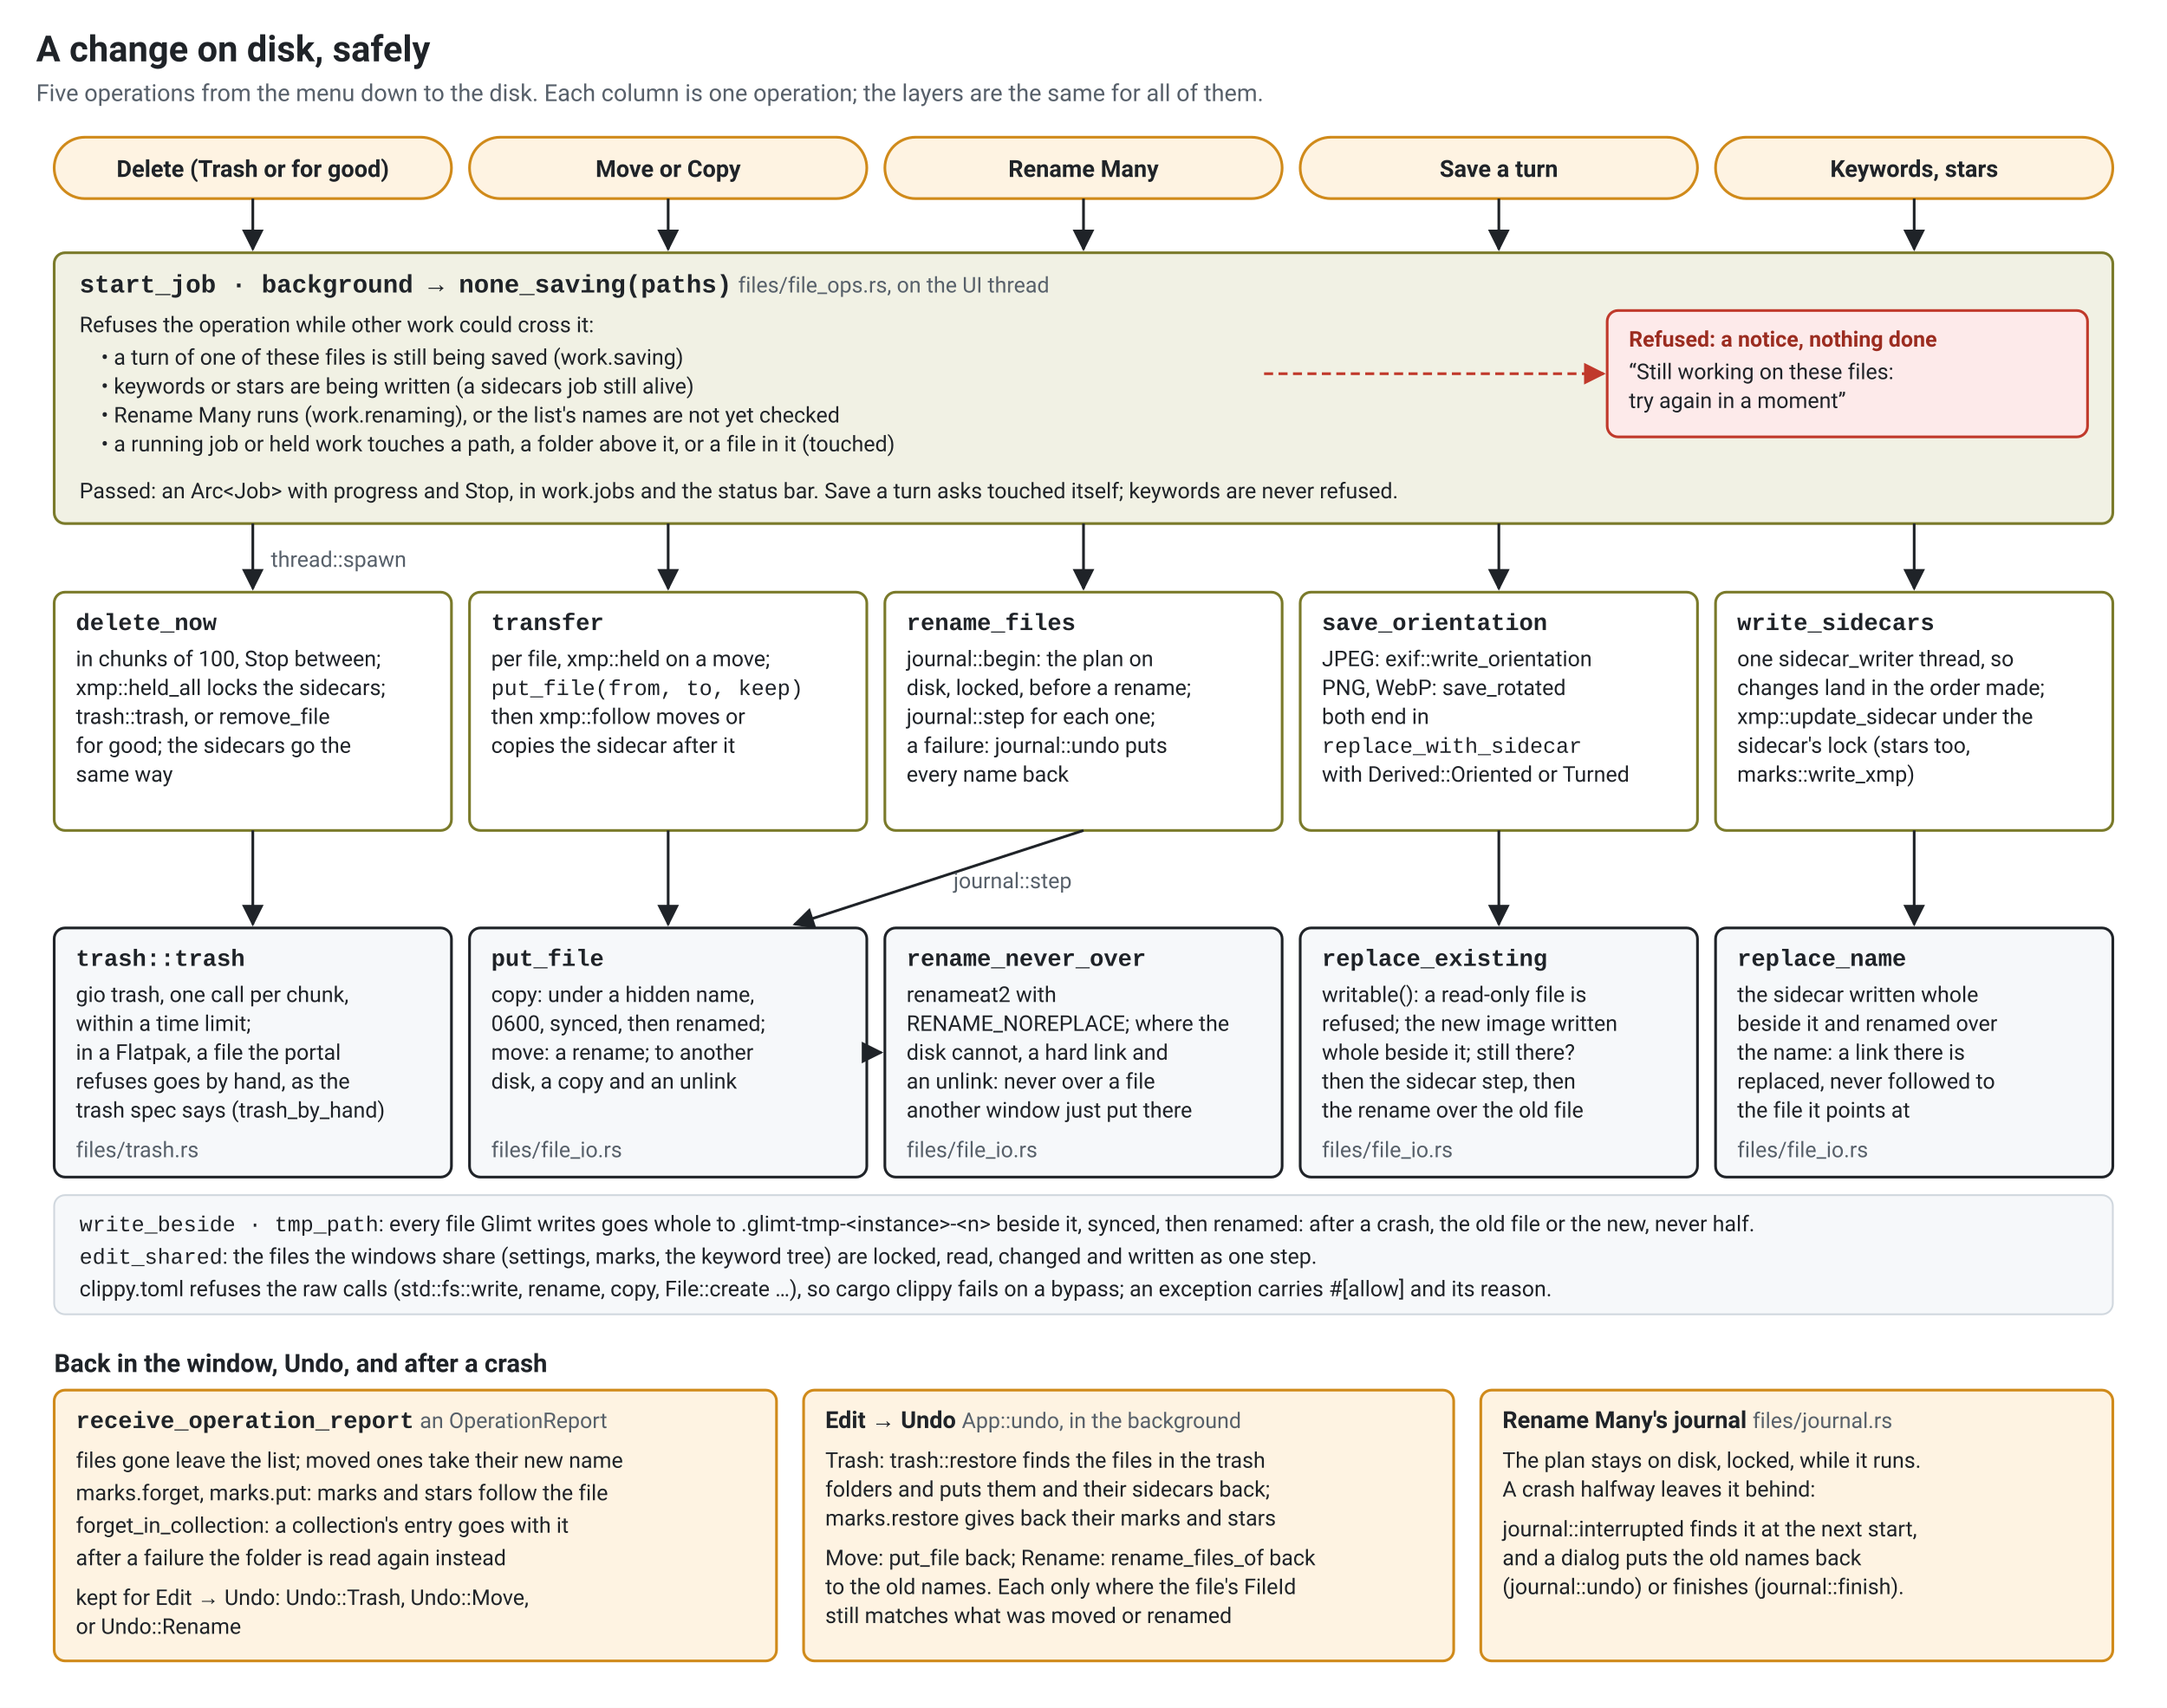
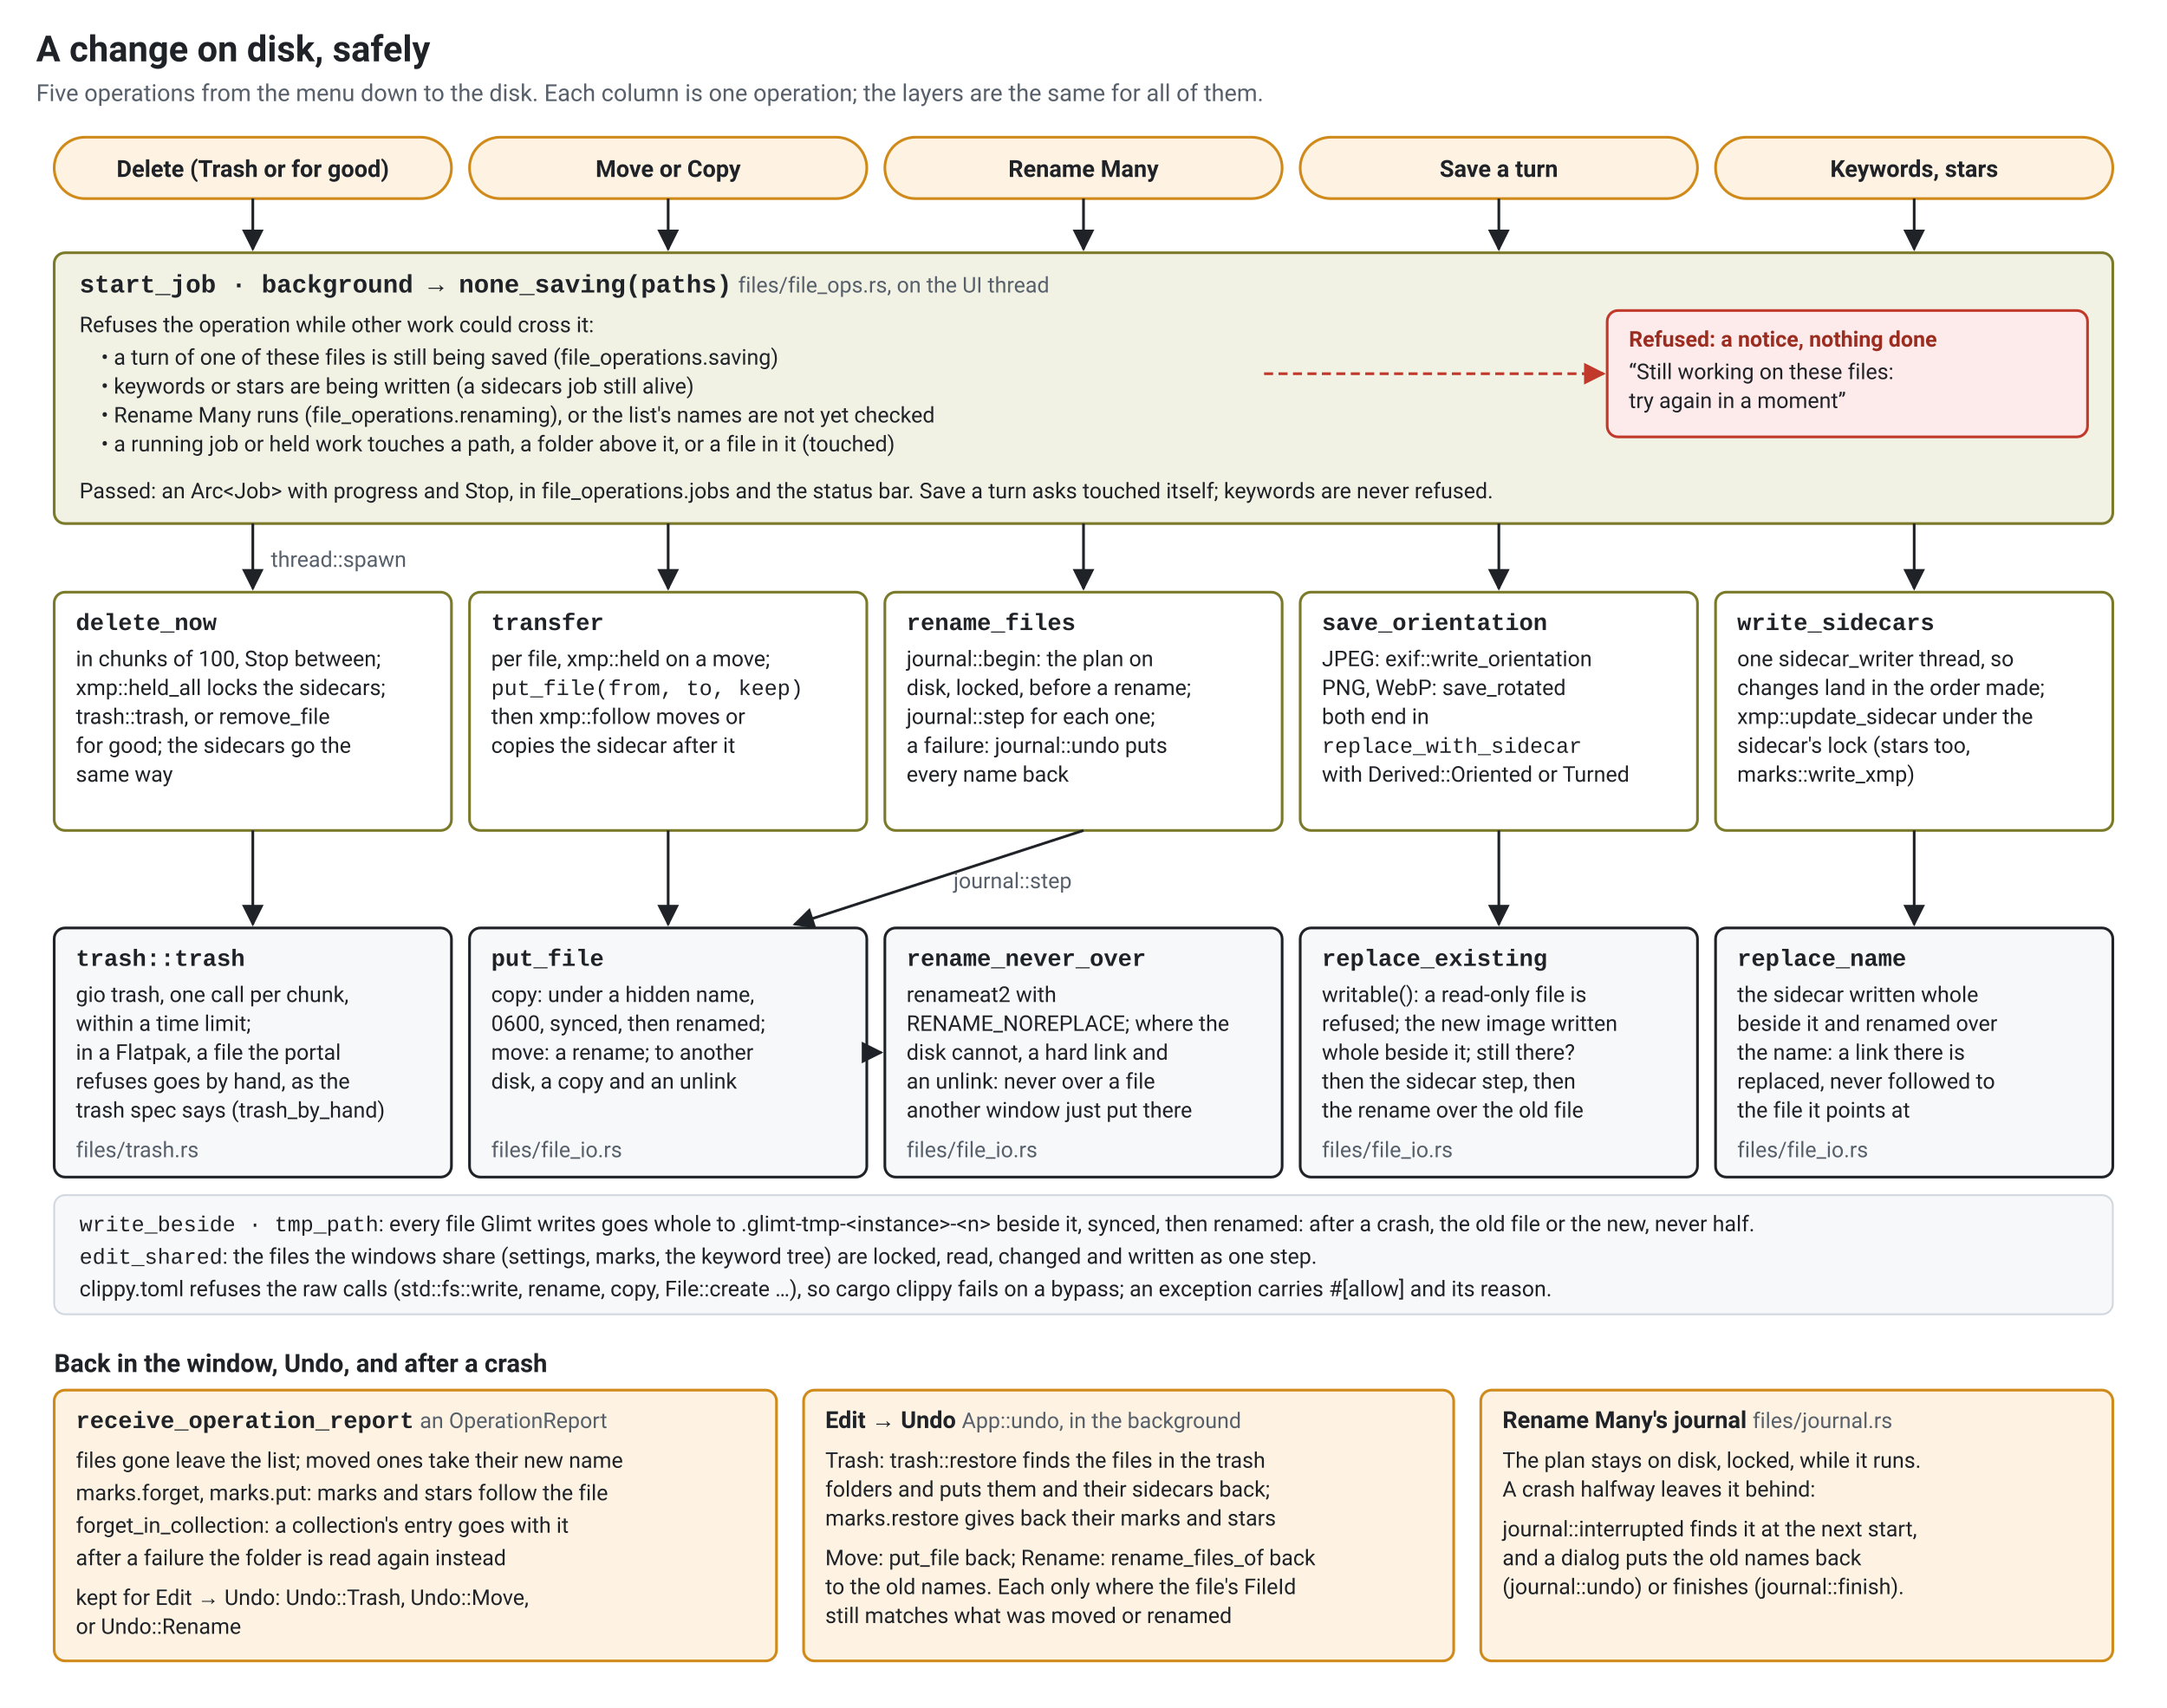
<svg xmlns="http://www.w3.org/2000/svg" viewBox="0 0 1200 946" width="1200" height="946" role="img" aria-label="How Glimt changes a file on disk safely. An action passes none_saving, which refuses while other work touches the same files. The job runs in its own thread and changes the disk only through one function per kind of change: trash, put_file, rename_never_over, replace_existing and replace_name, each writing whole under a hidden temporary name and renaming, never over another file. The result comes back as an OperationReport: the list, marks, stars and collection entries follow, and Undo is kept; Rename Many's journal puts names right after a crash.">
  <defs>
    <marker id="arrow" viewBox="0 0 10 10" refX="9" refY="5" markerWidth="8" markerHeight="8" orient="auto-start-reverse">
      <path d="M0,0 L10,5 L0,10 z" fill="#1f2328" />
    </marker>
    <marker id="arrow-red" viewBox="0 0 10 10" refX="9" refY="5" markerWidth="8" markerHeight="8" orient="auto-start-reverse">
      <path d="M0,0 L10,5 L0,10 z" fill="#c0392b" />
    </marker>
  </defs>
  <rect x="0" y="0" width="1200" height="946" fill="#ffffff" />
  <g font-family="system-ui, -apple-system, 'Segoe UI', Roboto, 'Helvetica Neue', Arial, sans-serif" fill="#1f2328">
    <text x="20" y="34" font-size="20" font-weight="700">A change on disk, safely</text>
    <text x="20" y="56" font-size="13" fill="#57606a">Five operations from the menu down to the disk. Each column is one operation; the layers are the same for all of them.</text>
    <g font-size="13" font-weight="700" text-anchor="middle">
      <rect x="30" y="76" width="220" height="34" rx="17" fill="#fef3e2" stroke="#d08a1a" stroke-width="1.5" />
      <text x="140" y="98">Delete (Trash or for good)</text>
      <rect x="260" y="76" width="220" height="34" rx="17" fill="#fef3e2" stroke="#d08a1a" stroke-width="1.5" />
      <text x="370" y="98">Move or Copy</text>
      <rect x="490" y="76" width="220" height="34" rx="17" fill="#fef3e2" stroke="#d08a1a" stroke-width="1.5" />
      <text x="600" y="98">Rename Many</text>
      <rect x="720" y="76" width="220" height="34" rx="17" fill="#fef3e2" stroke="#d08a1a" stroke-width="1.5" />
      <text x="830" y="98">Save a turn</text>
      <rect x="950" y="76" width="220" height="34" rx="17" fill="#fef3e2" stroke="#d08a1a" stroke-width="1.5" />
      <text x="1060" y="98">Keywords, stars</text>
    </g>
    <g stroke="#1f2328" stroke-width="1.5">
      <line x1="140" y1="110" x2="140" y2="138" marker-end="url(#arrow)" />
      <line x1="370" y1="110" x2="370" y2="138" marker-end="url(#arrow)" />
      <line x1="600" y1="110" x2="600" y2="138" marker-end="url(#arrow)" />
      <line x1="830" y1="110" x2="830" y2="138" marker-end="url(#arrow)" />
      <line x1="1060" y1="110" x2="1060" y2="138" marker-end="url(#arrow)" />
    </g>
    <rect x="30" y="140" width="1140" height="150" rx="6" fill="#f1f1e4" stroke="#7a7a2a" stroke-width="1.5" />
    <text x="44" y="162" font-size="14" font-weight="700">
      <tspan font-family="ui-monospace, SFMono-Regular, Menlo, Consolas, 'Liberation Mono', monospace">start_job · background → none_saving(paths)</tspan>
      <tspan font-weight="400" font-size="12" fill="#57606a">files/file_ops.rs, on the UI thread</tspan>
    </text>
    <g font-size="12">
      <text x="44" y="184">Refuses the operation while other work could cross it:</text>
-       <text x="56" y="202">• a turn of one of these files is still being saved (work.saving)</text>
+       <text x="56" y="202">• a turn of one of these files is still being saved (file_operations.saving)</text>
      <text x="56" y="218">• keywords or stars are being written (a sidecars job still alive)</text>
-       <text x="56" y="234">• Rename Many runs (work.renaming), or the list's names are not yet checked</text>
+       <text x="56" y="234">• Rename Many runs (file_operations.renaming), or the list's names are not yet checked</text>
      <text x="56" y="250">• a running job or held work touches a path, a folder above it, or a file in it (touched)</text>
-       <text x="44" y="276">Passed: an Arc&lt;Job&gt; with progress and Stop, in work.jobs and the status bar. Save a turn asks touched itself; keywords are never refused.</text>
+       <text x="44" y="276">Passed: an Arc&lt;Job&gt; with progress and Stop, in file_operations.jobs and the status bar. Save a turn asks touched itself; keywords are never refused.</text>
    </g>
    <rect x="890" y="172" width="266" height="70" rx="6" fill="#fdeaea" stroke="#c0392b" stroke-width="1.5" />
    <text x="902" y="192" font-size="12" font-weight="700" fill="#9b2c20">Refused: a notice, nothing done</text>
    <text x="902" y="210" font-size="12">“Still working on these files:</text>
    <text x="902" y="226" font-size="12">try again in a moment”</text>
    <line x1="700" y1="207" x2="888" y2="207" stroke="#c0392b" stroke-width="1.5" stroke-dasharray="5 3" marker-end="url(#arrow-red)" />
    <g stroke="#1f2328" stroke-width="1.5">
      <line x1="140" y1="290" x2="140" y2="326" marker-end="url(#arrow)" />
      <line x1="370" y1="290" x2="370" y2="326" marker-end="url(#arrow)" />
      <line x1="600" y1="290" x2="600" y2="326" marker-end="url(#arrow)" />
      <line x1="830" y1="290" x2="830" y2="326" marker-end="url(#arrow)" />
      <line x1="1060" y1="290" x2="1060" y2="326" marker-end="url(#arrow)" />
    </g>
    <text x="150" y="314" font-size="12" fill="#57606a">thread::spawn</text>
    <g font-size="12">
      <rect x="30" y="328" width="220" height="132" rx="6" fill="#ffffff" stroke="#7a7a2a" stroke-width="1.5" />
      <text x="42" y="349" font-size="13" font-weight="700" font-family="ui-monospace, SFMono-Regular, Menlo, Consolas, 'Liberation Mono', monospace">delete_now</text>
      <text x="42" y="369">in chunks of 100, Stop between;</text>
      <text x="42" y="385">xmp::held_all locks the sidecars;</text>
      <text x="42" y="401">trash::trash, or remove_file</text>
      <text x="42" y="417">for good; the sidecars go the</text>
      <text x="42" y="433">same way</text>
      <rect x="260" y="328" width="220" height="132" rx="6" fill="#ffffff" stroke="#7a7a2a" stroke-width="1.5" />
      <text x="272" y="349" font-size="13" font-weight="700" font-family="ui-monospace, SFMono-Regular, Menlo, Consolas, 'Liberation Mono', monospace">transfer</text>
      <text x="272" y="369">per file, xmp::held on a move;</text>
      <text x="272" y="385" font-family="ui-monospace, SFMono-Regular, Menlo, Consolas, 'Liberation Mono', monospace">put_file(from, to, keep)</text>
      <text x="272" y="401">then xmp::follow moves or</text>
      <text x="272" y="417">copies the sidecar after it</text>
      <rect x="490" y="328" width="220" height="132" rx="6" fill="#ffffff" stroke="#7a7a2a" stroke-width="1.5" />
      <text x="502" y="349" font-size="13" font-weight="700" font-family="ui-monospace, SFMono-Regular, Menlo, Consolas, 'Liberation Mono', monospace">rename_files</text>
      <text x="502" y="369">journal::begin: the plan on</text>
      <text x="502" y="385">disk, locked, before a rename;</text>
      <text x="502" y="401">journal::step for each one;</text>
      <text x="502" y="417">a failure: journal::undo puts</text>
      <text x="502" y="433">every name back</text>
      <rect x="720" y="328" width="220" height="132" rx="6" fill="#ffffff" stroke="#7a7a2a" stroke-width="1.5" />
      <text x="732" y="349" font-size="13" font-weight="700" font-family="ui-monospace, SFMono-Regular, Menlo, Consolas, 'Liberation Mono', monospace">save_orientation</text>
      <text x="732" y="369">JPEG: exif::write_orientation</text>
      <text x="732" y="385">PNG, WebP: save_rotated</text>
      <text x="732" y="401">both end in</text>
      <text x="732" y="417" font-family="ui-monospace, SFMono-Regular, Menlo, Consolas, 'Liberation Mono', monospace">replace_with_sidecar</text>
      <text x="732" y="433">with Derived::Oriented or Turned</text>
      <rect x="950" y="328" width="220" height="132" rx="6" fill="#ffffff" stroke="#7a7a2a" stroke-width="1.5" />
      <text x="962" y="349" font-size="13" font-weight="700" font-family="ui-monospace, SFMono-Regular, Menlo, Consolas, 'Liberation Mono', monospace">write_sidecars</text>
      <text x="962" y="369">one sidecar_writer thread, so</text>
      <text x="962" y="385">changes land in the order made;</text>
      <text x="962" y="401">xmp::update_sidecar under the</text>
      <text x="962" y="417">sidecar's lock (stars too,</text>
      <text x="962" y="433">marks::write_xmp)</text>
    </g>
    <g stroke="#1f2328" stroke-width="1.5">
      <line x1="140" y1="460" x2="140" y2="512" marker-end="url(#arrow)" />
      <line x1="370" y1="460" x2="370" y2="512" marker-end="url(#arrow)" />
      <line x1="600" y1="460" x2="440" y2="512" marker-end="url(#arrow)" />
      <line x1="830" y1="460" x2="830" y2="512" marker-end="url(#arrow)" />
      <line x1="1060" y1="460" x2="1060" y2="512" marker-end="url(#arrow)" />
    </g>
    <text x="528" y="492" font-size="12" fill="#57606a">journal::step</text>
    <g font-size="12">
      <rect x="30" y="514" width="220" height="138" rx="6" fill="#f6f8fa" stroke="#1f2328" stroke-width="1.5" />
      <text x="42" y="535" font-size="13" font-weight="700" font-family="ui-monospace, SFMono-Regular, Menlo, Consolas, 'Liberation Mono', monospace">trash::trash</text>
      <text x="42" y="555">gio trash, one call per chunk,</text>
      <text x="42" y="571">within a time limit;</text>
      <text x="42" y="587">in a Flatpak, a file the portal</text>
      <text x="42" y="603">refuses goes by hand, as the</text>
      <text x="42" y="619">trash spec says (trash_by_hand)</text>
      <text x="42" y="641" fill="#57606a">files/trash.rs</text>
      <rect x="260" y="514" width="220" height="138" rx="6" fill="#f6f8fa" stroke="#1f2328" stroke-width="1.5" />
      <text x="272" y="535" font-size="13" font-weight="700" font-family="ui-monospace, SFMono-Regular, Menlo, Consolas, 'Liberation Mono', monospace">put_file</text>
      <text x="272" y="555">copy: under a hidden name,</text>
      <text x="272" y="571">0600, synced, then renamed;</text>
      <text x="272" y="587">move: a rename; to another</text>
      <text x="272" y="603">disk, a copy and an unlink</text>
      <text x="272" y="641" fill="#57606a">files/file_io.rs</text>
      <rect x="490" y="514" width="220" height="138" rx="6" fill="#f6f8fa" stroke="#1f2328" stroke-width="1.5" />
      <text x="502" y="535" font-size="13" font-weight="700" font-family="ui-monospace, SFMono-Regular, Menlo, Consolas, 'Liberation Mono', monospace">rename_never_over</text>
      <text x="502" y="555">renameat2 with</text>
      <text x="502" y="571">RENAME_NOREPLACE; where the</text>
      <text x="502" y="587">disk cannot, a hard link and</text>
      <text x="502" y="603">an unlink: never over a file</text>
      <text x="502" y="619">another window just put there</text>
      <text x="502" y="641" fill="#57606a">files/file_io.rs</text>
      <rect x="720" y="514" width="220" height="138" rx="6" fill="#f6f8fa" stroke="#1f2328" stroke-width="1.5" />
      <text x="732" y="535" font-size="13" font-weight="700" font-family="ui-monospace, SFMono-Regular, Menlo, Consolas, 'Liberation Mono', monospace">replace_existing</text>
      <text x="732" y="555">writable(): a read-only file is</text>
      <text x="732" y="571">refused; the new image written</text>
      <text x="732" y="587">whole beside it; still there?</text>
      <text x="732" y="603">then the sidecar step, then</text>
      <text x="732" y="619">the rename over the old file</text>
      <text x="732" y="641" fill="#57606a">files/file_io.rs</text>
      <rect x="950" y="514" width="220" height="138" rx="6" fill="#f6f8fa" stroke="#1f2328" stroke-width="1.5" />
      <text x="962" y="535" font-size="13" font-weight="700" font-family="ui-monospace, SFMono-Regular, Menlo, Consolas, 'Liberation Mono', monospace">replace_name</text>
      <text x="962" y="555">the sidecar written whole</text>
      <text x="962" y="571">beside it and renamed over</text>
      <text x="962" y="587">the name: a link there is</text>
      <text x="962" y="603">replaced, never followed to</text>
      <text x="962" y="619">the file it points at</text>
      <text x="962" y="641" fill="#57606a">files/file_io.rs</text>
    </g>
    <line x1="480" y1="583" x2="488" y2="583" stroke="#1f2328" stroke-width="1.5" marker-end="url(#arrow)" />
    <rect x="30" y="662" width="1140" height="66" rx="6" fill="#f6f8fa" stroke="#d0d7de" />
    <text x="44" y="682" font-size="12">
      <tspan font-family="ui-monospace, SFMono-Regular, Menlo, Consolas, 'Liberation Mono', monospace">write_beside · tmp_path</tspan>: every file Glimt writes goes whole to .glimt-tmp-&lt;instance&gt;-&lt;n&gt; beside it, synced, then renamed: after a crash, the old file or the new, never half.</text>
    <text x="44" y="700" font-size="12">
      <tspan font-family="ui-monospace, SFMono-Regular, Menlo, Consolas, 'Liberation Mono', monospace">edit_shared</tspan>: the files the windows share (settings, marks, the keyword tree) are locked, read, changed and written as one step.</text>
    <text x="44" y="718" font-size="12">clippy.toml refuses the raw calls (std::fs::write, rename, copy, File::create …), so cargo clippy fails on a bypass; an exception carries #[allow] and its reason.</text>
    <text x="30" y="760" font-size="14" font-weight="700">Back in the window, Undo, and after a crash</text>
    <g font-size="12">
      <rect x="30" y="770" width="400" height="150" rx="6" fill="#fef3e2" stroke="#d08a1a" stroke-width="1.5" />
      <text x="42" y="791" font-size="13" font-weight="700">
        <tspan font-family="ui-monospace, SFMono-Regular, Menlo, Consolas, 'Liberation Mono', monospace">receive_operation_report</tspan>
        <tspan font-weight="400" font-size="12" fill="#57606a">an OperationReport</tspan>
      </text>
      <text x="42" y="813">files gone leave the list; moved ones take their new name</text>
      <text x="42" y="831">marks.forget, marks.put: marks and stars follow the file</text>
      <text x="42" y="849">forget_in_collection: a collection's entry goes with it</text>
      <text x="42" y="867">after a failure the folder is read again instead</text>
      <text x="42" y="889">kept for Edit → Undo: Undo::Trash, Undo::Move,</text>
      <text x="42" y="905">or Undo::Rename</text>
      <rect x="445" y="770" width="360" height="150" rx="6" fill="#fef3e2" stroke="#d08a1a" stroke-width="1.5" />
      <text x="457" y="791" font-size="13" font-weight="700">Edit → Undo <tspan font-weight="400" font-size="12" fill="#57606a">App::undo, in the background</tspan>
      </text>
      <text x="457" y="813">Trash: trash::restore finds the files in the trash</text>
      <text x="457" y="829">folders and puts them and their sidecars back;</text>
      <text x="457" y="845">marks.restore gives back their marks and stars</text>
      <text x="457" y="867">Move: put_file back; Rename: rename_files_of back</text>
      <text x="457" y="883">to the old names. Each only where the file's FileId</text>
      <text x="457" y="899">still matches what was moved or renamed</text>
      <rect x="820" y="770" width="350" height="150" rx="6" fill="#fef3e2" stroke="#d08a1a" stroke-width="1.5" />
      <text x="832" y="791" font-size="13" font-weight="700">Rename Many's journal <tspan font-weight="400" font-size="12" fill="#57606a">files/journal.rs</tspan>
      </text>
      <text x="832" y="813">The plan stays on disk, locked, while it runs.</text>
      <text x="832" y="829">A crash halfway leaves it behind:</text>
      <text x="832" y="851">journal::interrupted finds it at the next start,</text>
      <text x="832" y="867">and a dialog puts the old names back</text>
      <text x="832" y="883">(journal::undo) or finishes (journal::finish).</text>
    </g>
  </g>
</svg>
